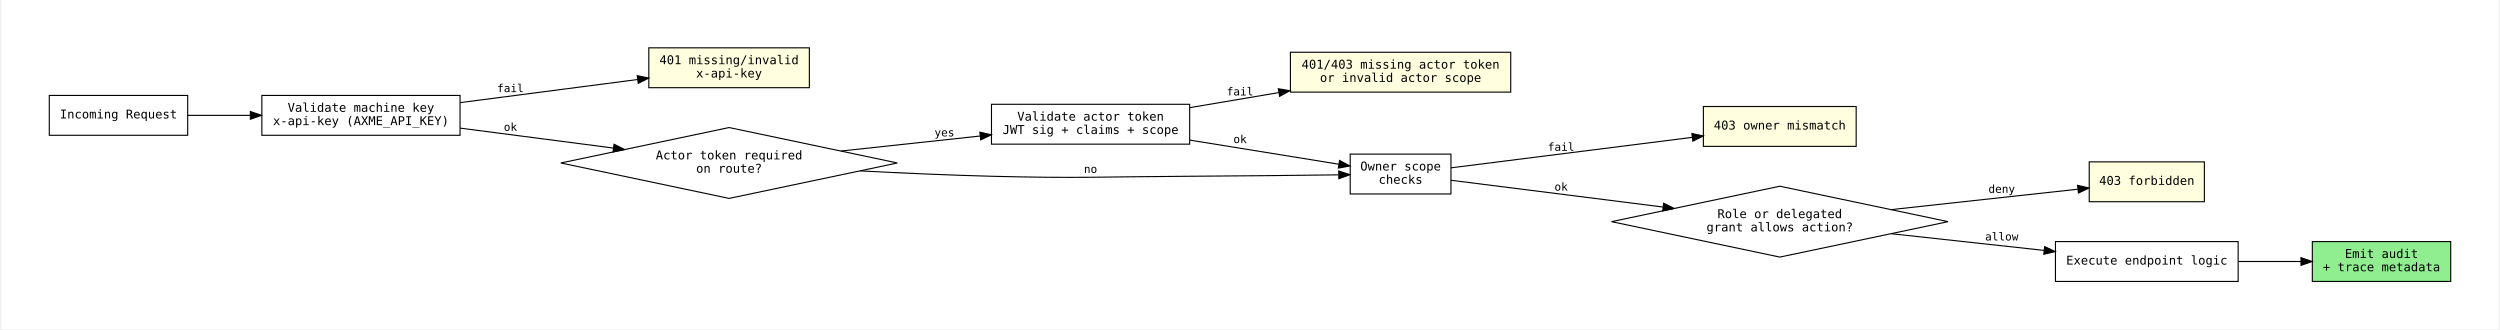
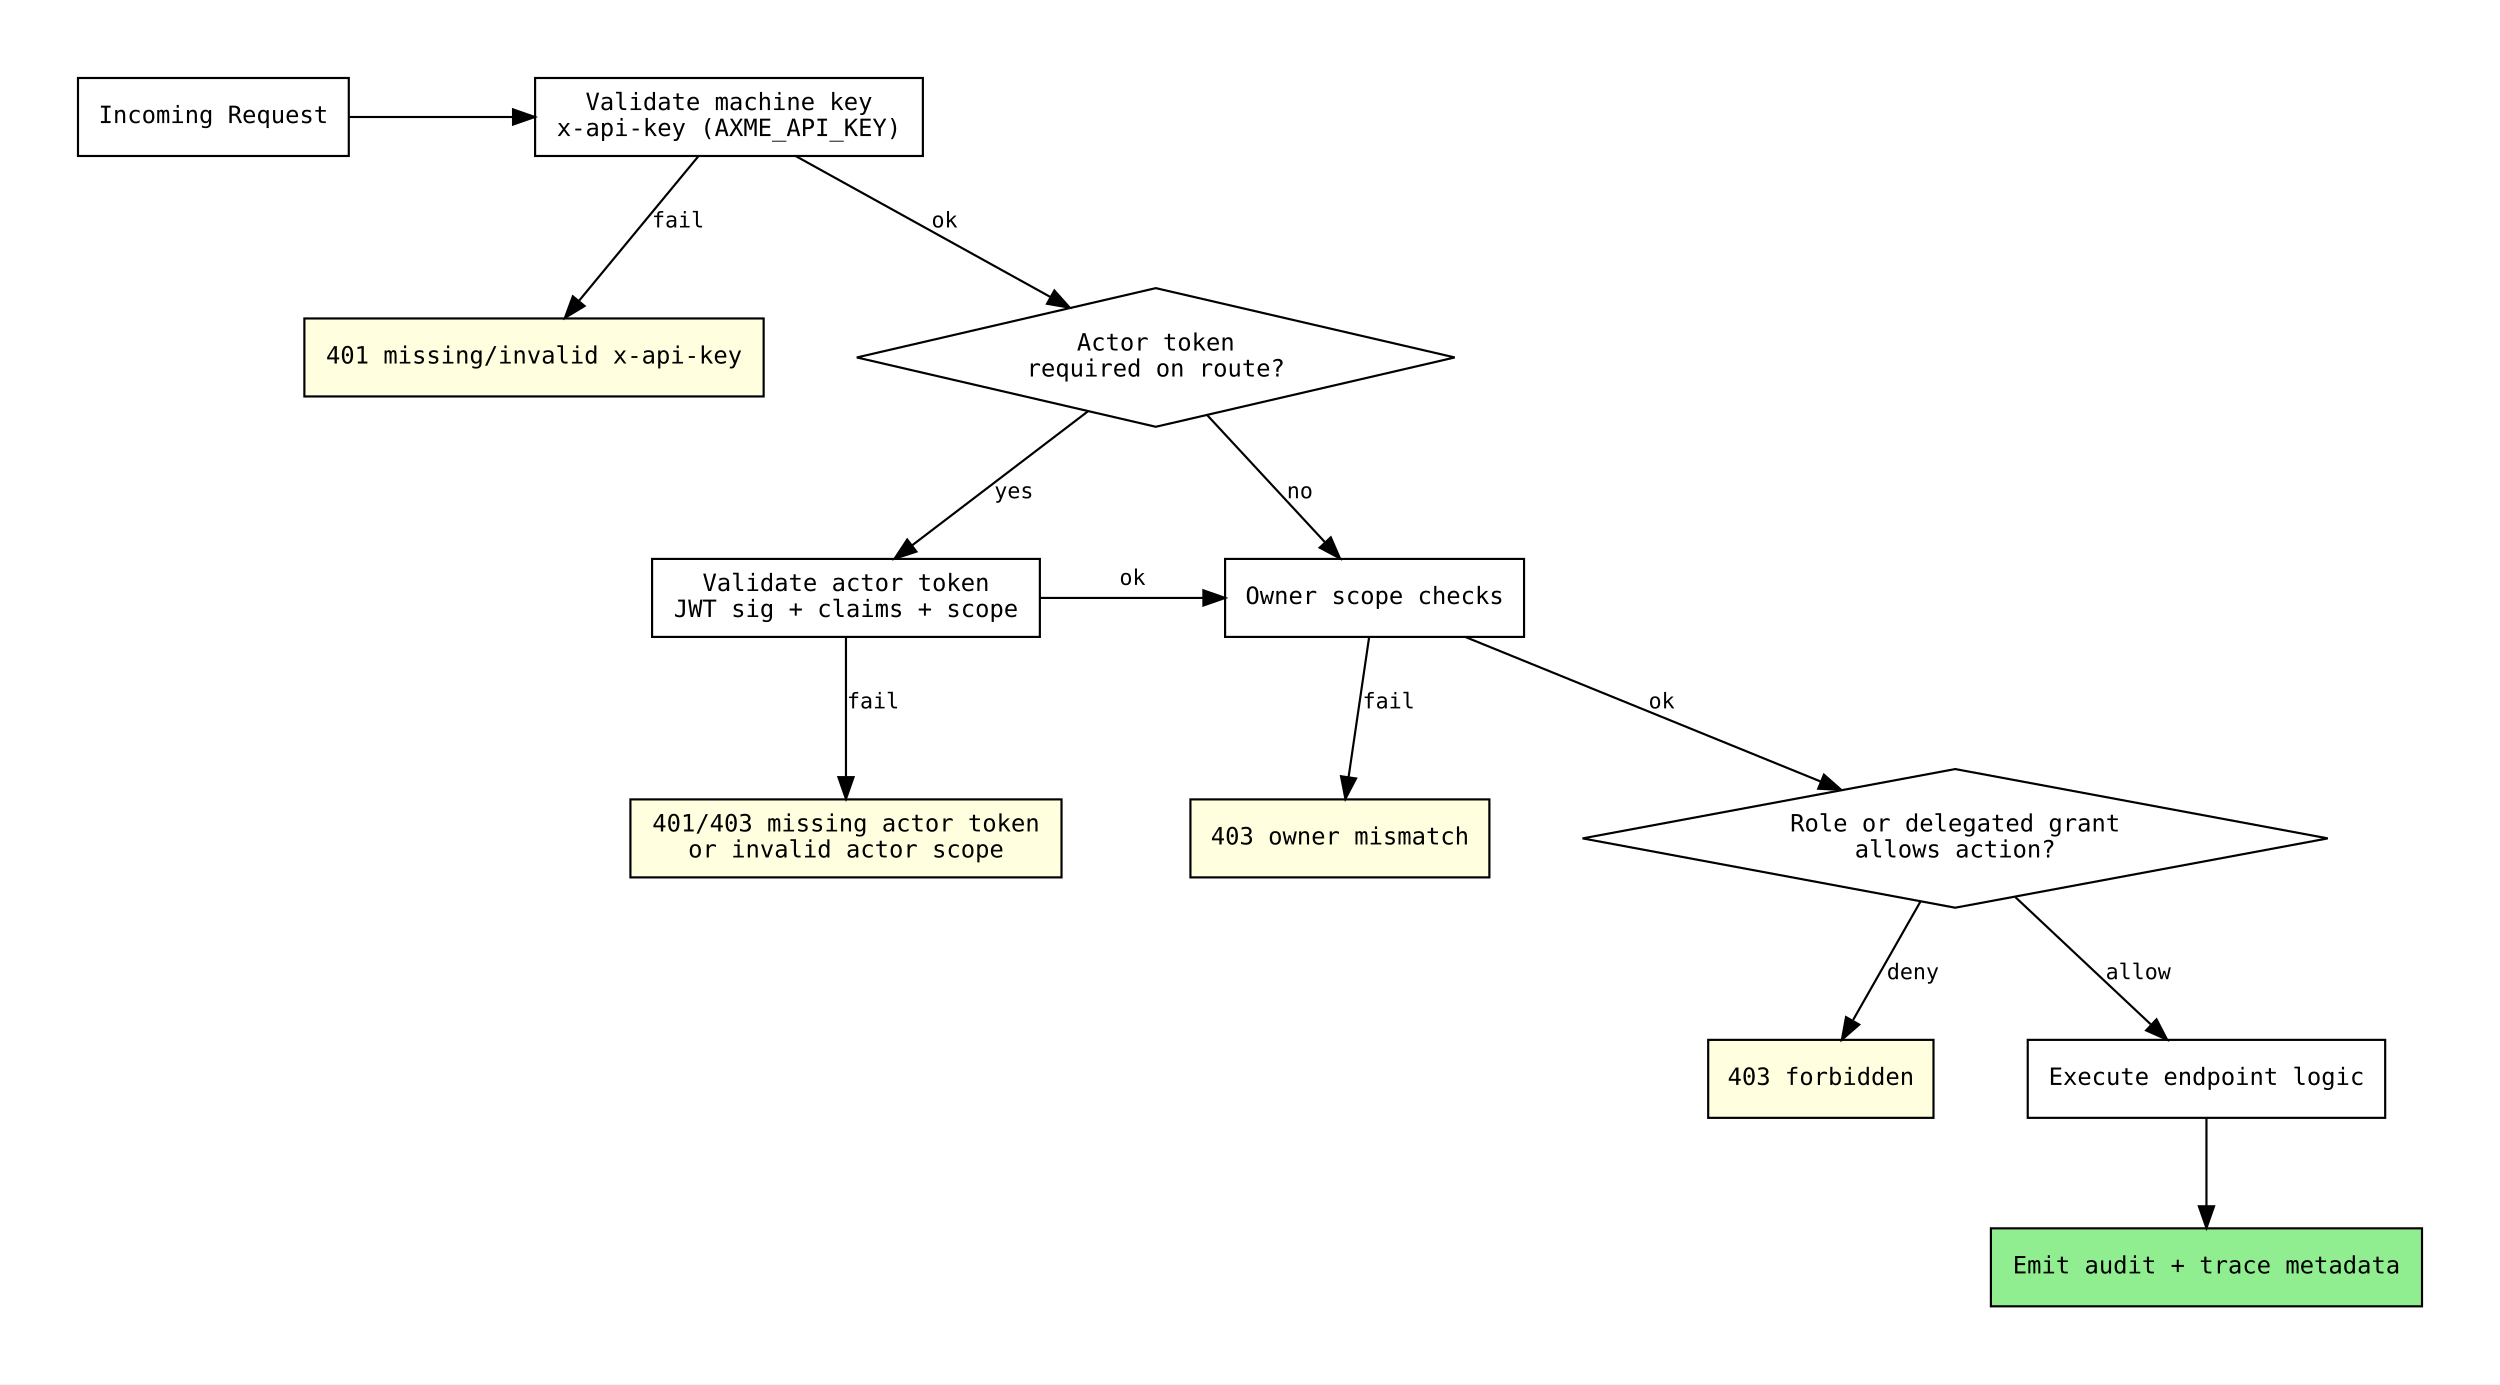
- <svg xmlns="http://www.w3.org/2000/svg" width="2255pt" height="297pt" viewBox="0.00 0.00 2255.40 297.40">
-   <g id="graph0" class="graph" transform="scale(1 1) rotate(0) translate(43.2 254.2)">
-     <polygon fill="white" stroke="transparent" points="-43.2,43.2 -43.2,-254.2 2212.2,-254.2 2212.2,43.2 -43.2,43.2" />
+ <svg xmlns="http://www.w3.org/2000/svg" width="1154pt" height="639pt" viewBox="0.00 0.00 1154.00 639.00">
+   <g id="graph0" class="graph" transform="scale(1 1) rotate(0) translate(36 603)">
+     <polygon fill="white" stroke="transparent" points="-36,36 -36,-603 1118,-603 1118,36 -36,36" />
    <g id="node1" class="node">
-       <polygon fill="none" stroke="black" points="125,-168 0,-168 0,-132 125,-132 125,-168" />
-       <text text-anchor="middle" x="62.5" y="-147.2" font-family="monospace" font-size="11.00">Incoming Request</text>
+       <polygon fill="none" stroke="black" points="125,-567 0,-567 0,-531 125,-531 125,-567" />
+       <text text-anchor="middle" x="62.5" y="-546.2" font-family="monospace" font-size="11.00">Incoming Request</text>
    </g>
    <g id="node2" class="node">
-       <polygon fill="none" stroke="black" points="371,-168 192,-168 192,-132 371,-132 371,-168" />
-       <text text-anchor="middle" x="281.5" y="-153.2" font-family="monospace" font-size="11.00">Validate machine key</text>
-       <text text-anchor="middle" x="281.5" y="-141.2" font-family="monospace" font-size="11.00">x-api-key (AXME_API_KEY)</text>
+       <polygon fill="none" stroke="black" points="390,-567 211,-567 211,-531 390,-531 390,-567" />
+       <text text-anchor="middle" x="300.5" y="-552.2" font-family="monospace" font-size="11.00">Validate machine key</text>
+       <text text-anchor="middle" x="300.5" y="-540.2" font-family="monospace" font-size="11.00">x-api-key (AXME_API_KEY)</text>
    </g>
    <g id="edge1" class="edge">
-       <path fill="none" stroke="black" d="M125.1,-150C142.71,-150 162.35,-150 181.6,-150" />
-       <polygon fill="black" stroke="black" points="181.61,-153.5 191.61,-150 181.61,-146.5 181.61,-153.5" />
+       <path fill="none" stroke="black" d="M125.25,-549C150.43,-549 175.62,-549 200.8,-549" />
+       <polygon fill="black" stroke="black" points="200.82,-552.5 210.82,-549 200.82,-545.5 200.82,-552.5" />
    </g>
    <g id="node3" class="node">
-       <polygon fill="lightyellow" stroke="black" points="686.5,-211 541.5,-211 541.5,-175 686.5,-175 686.5,-211" />
-       <text text-anchor="middle" x="614" y="-196.2" font-family="monospace" font-size="11.00">401 missing/invalid</text>
-       <text text-anchor="middle" x="614" y="-184.2" font-family="monospace" font-size="11.00">x-api-key</text>
+       <polygon fill="lightyellow" stroke="black" points="316.5,-456 104.5,-456 104.5,-420 316.5,-420 316.5,-456" />
+       <text text-anchor="middle" x="210.5" y="-435.2" font-family="monospace" font-size="11.00">401 missing/invalid x-api-key</text>
    </g>
    <g id="edge2" class="edge">
-       <path fill="none" stroke="black" d="M371.07,-161.52C420.87,-168 482.62,-176.04 531.26,-182.37" />
-       <polygon fill="black" stroke="black" points="531.07,-185.87 541.44,-183.69 531.97,-178.93 531.07,-185.87" />
-       <text text-anchor="middle" x="416.5" y="-171" font-family="monospace" font-size="10.00">fail</text>
+       <path fill="none" stroke="black" d="M286.44,-530.97C271.66,-513.08 248.27,-484.74 231.35,-464.25" />
+       <polygon fill="black" stroke="black" points="233.83,-461.75 224.76,-456.27 228.43,-466.21 233.83,-461.75" />
+       <text text-anchor="middle" x="277" y="-498" font-family="monospace" font-size="10.00">fail</text>
    </g>
    <g id="node4" class="node">
-       <polygon fill="none" stroke="black" points="614,-139 462,-107 614,-75 766,-107 614,-139" />
-       <text text-anchor="middle" x="614" y="-110.2" font-family="monospace" font-size="11.00">Actor token required</text>
-       <text text-anchor="middle" x="614" y="-98.2" font-family="monospace" font-size="11.00">on route?</text>
+       <polygon fill="none" stroke="black" points="497.5,-470 359.5,-438 497.5,-406 635.5,-438 497.5,-470" />
+       <text text-anchor="middle" x="497.5" y="-441.2" font-family="monospace" font-size="11.00">Actor token</text>
+       <text text-anchor="middle" x="497.5" y="-429.2" font-family="monospace" font-size="11.00">required on route?</text>
    </g>
    <g id="edge3" class="edge">
-       <path fill="none" stroke="black" d="M371.07,-138.48C413.73,-132.93 465.16,-126.24 509.6,-120.45" />
-       <polygon fill="black" stroke="black" points="510.1,-123.92 519.56,-119.16 509.19,-116.98 510.1,-123.92" />
-       <text text-anchor="middle" x="416.5" y="-136" font-family="monospace" font-size="10.00">ok</text>
+       <path fill="none" stroke="black" d="M331.28,-530.97C362.71,-513.58 411.95,-486.33 448.7,-466" />
+       <polygon fill="black" stroke="black" points="450.7,-468.9 457.75,-460.99 447.31,-462.77 450.7,-468.9" />
+       <text text-anchor="middle" x="400" y="-498" font-family="monospace" font-size="10.00">ok</text>
    </g>
    <g id="node5" class="node">
-       <polygon fill="none" stroke="black" points="1030,-160 851,-160 851,-124 1030,-124 1030,-160" />
-       <text text-anchor="middle" x="940.5" y="-145.2" font-family="monospace" font-size="11.00">Validate actor token</text>
-       <text text-anchor="middle" x="940.5" y="-133.2" font-family="monospace" font-size="11.00">JWT sig + claims + scope</text>
+       <polygon fill="none" stroke="black" points="444,-345 265,-345 265,-309 444,-309 444,-345" />
+       <text text-anchor="middle" x="354.5" y="-330.2" font-family="monospace" font-size="11.00">Validate actor token</text>
+       <text text-anchor="middle" x="354.5" y="-318.2" font-family="monospace" font-size="11.00">JWT sig + claims + scope</text>
    </g>
    <g id="edge4" class="edge">
-       <path fill="none" stroke="black" d="M715.01,-117.79C755.01,-122.1 800.96,-127.06 840.82,-131.36" />
-       <polygon fill="black" stroke="black" points="840.5,-134.84 850.82,-132.44 841.25,-127.88 840.5,-134.84" />
-       <text text-anchor="middle" x="808.5" y="-131" font-family="monospace" font-size="10.00">yes</text>
+       <path fill="none" stroke="black" d="M466.12,-413.08C442,-394.69 408.87,-369.44 384.97,-351.23" />
+       <polygon fill="black" stroke="black" points="387.01,-348.38 376.94,-345.1 382.77,-353.95 387.01,-348.38" />
+       <text text-anchor="middle" x="432" y="-373" font-family="monospace" font-size="10.00">yes</text>
    </g>
    <g id="node7" class="node">
-       <polygon fill="none" stroke="black" points="1266,-115 1175,-115 1175,-79 1266,-79 1266,-115" />
-       <text text-anchor="middle" x="1220.5" y="-100.2" font-family="monospace" font-size="11.00">Owner scope</text>
-       <text text-anchor="middle" x="1220.5" y="-88.2" font-family="monospace" font-size="11.00">checks</text>
+       <polygon fill="none" stroke="black" points="667.5,-345 529.5,-345 529.5,-309 667.5,-309 667.5,-345" />
+       <text text-anchor="middle" x="598.5" y="-324.2" font-family="monospace" font-size="11.00">Owner scope checks</text>
    </g>
    <g id="edge5" class="edge">
-       <path fill="none" stroke="black" d="M732.29,-99.86C770.17,-97.87 812.35,-95.98 851,-95 930.53,-92.98 950.45,-94.58 1030,-95 1075.26,-95.24 1126.6,-95.8 1164.41,-96.27" />
-       <polygon fill="black" stroke="black" points="1164.66,-99.77 1174.7,-96.39 1164.75,-92.77 1164.66,-99.77" />
-       <text text-anchor="middle" x="940.5" y="-98" font-family="monospace" font-size="10.00">no</text>
+       <path fill="none" stroke="black" d="M521.18,-411.44C537.56,-393.76 559.25,-370.36 575.48,-352.84" />
+       <polygon fill="black" stroke="black" points="578.29,-354.96 582.52,-345.24 573.16,-350.2 578.29,-354.96" />
+       <text text-anchor="middle" x="564" y="-373" font-family="monospace" font-size="10.00">no</text>
    </g>
    <g id="node6" class="node">
-       <polygon fill="lightyellow" stroke="black" points="1320,-207 1121,-207 1121,-171 1320,-171 1320,-207" />
-       <text text-anchor="middle" x="1220.5" y="-192.2" font-family="monospace" font-size="11.00">401/403 missing actor token</text>
-       <text text-anchor="middle" x="1220.5" y="-180.2" font-family="monospace" font-size="11.00">or invalid actor scope</text>
+       <polygon fill="lightyellow" stroke="black" points="454,-234 255,-234 255,-198 454,-198 454,-234" />
+       <text text-anchor="middle" x="354.5" y="-219.2" font-family="monospace" font-size="11.00">401/403 missing actor token</text>
+       <text text-anchor="middle" x="354.5" y="-207.2" font-family="monospace" font-size="11.00">or invalid actor scope</text>
    </g>
    <g id="edge6" class="edge">
-       <path fill="none" stroke="black" d="M1030.23,-157C1055.73,-161.31 1083.84,-166.06 1110.42,-170.56" />
-       <polygon fill="black" stroke="black" points="1110.08,-174.05 1120.53,-172.27 1111.25,-167.15 1110.08,-174.05" />
-       <text text-anchor="middle" x="1075.5" y="-168" font-family="monospace" font-size="10.00">fail</text>
+       <path fill="none" stroke="black" d="M354.5,-308.97C354.5,-291.71 354.5,-264.74 354.5,-244.46" />
+       <polygon fill="black" stroke="black" points="358,-244.27 354.5,-234.27 351,-244.27 358,-244.27" />
+       <text text-anchor="middle" x="367" y="-276" font-family="monospace" font-size="10.00">fail</text>
    </g>
    <g id="edge7" class="edge">
-       <path fill="none" stroke="black" d="M1030.23,-127.64C1074.42,-120.48 1126.46,-112.06 1164.77,-105.86" />
-       <polygon fill="black" stroke="black" points="1165.39,-109.3 1174.7,-104.25 1164.27,-102.39 1165.39,-109.3" />
-       <text text-anchor="middle" x="1075.5" y="-125" font-family="monospace" font-size="10.00">ok</text>
+       <path fill="none" stroke="black" d="M444.32,-327C468.93,-327 495.42,-327 519.39,-327" />
+       <polygon fill="black" stroke="black" points="519.49,-330.5 529.49,-327 519.49,-323.5 519.49,-330.5" />
+       <text text-anchor="middle" x="486.75" y="-333" font-family="monospace" font-size="10.00">ok</text>
    </g>
    <g id="node8" class="node">
-       <polygon fill="lightyellow" stroke="black" points="1632,-158 1494,-158 1494,-122 1632,-122 1632,-158" />
-       <text text-anchor="middle" x="1563" y="-137.2" font-family="monospace" font-size="11.00">403 owner mismatch</text>
+       <polygon fill="lightyellow" stroke="black" points="651.5,-234 513.5,-234 513.5,-198 651.5,-198 651.5,-234" />
+       <text text-anchor="middle" x="582.5" y="-213.2" font-family="monospace" font-size="11.00">403 owner mismatch</text>
    </g>
    <g id="edge8" class="edge">
-       <path fill="none" stroke="black" d="M1266.01,-102.62C1321.23,-109.59 1416.3,-121.6 1483.79,-130.12" />
-       <polygon fill="black" stroke="black" points="1483.59,-133.63 1493.95,-131.41 1484.47,-126.68 1483.59,-133.63" />
-       <text text-anchor="middle" x="1365.5" y="-118" font-family="monospace" font-size="10.00">fail</text>
+       <path fill="none" stroke="black" d="M596,-308.97C593.46,-291.63 589.47,-264.49 586.49,-244.18" />
+       <polygon fill="black" stroke="black" points="589.95,-243.66 585.04,-234.27 583.02,-244.67 589.95,-243.66" />
+       <text text-anchor="middle" x="605" y="-276" font-family="monospace" font-size="10.00">fail</text>
    </g>
    <g id="node9" class="node">
-       <polygon fill="none" stroke="black" points="1563,-86 1411,-54 1563,-22 1715,-54 1563,-86" />
-       <text text-anchor="middle" x="1563" y="-57.2" font-family="monospace" font-size="11.00">Role or delegated</text>
-       <text text-anchor="middle" x="1563" y="-45.2" font-family="monospace" font-size="11.00">grant allows action?</text>
+       <polygon fill="none" stroke="black" points="866.5,-248 694.5,-216 866.5,-184 1038.5,-216 866.5,-248" />
+       <text text-anchor="middle" x="866.5" y="-219.2" font-family="monospace" font-size="11.00">Role or delegated grant</text>
+       <text text-anchor="middle" x="866.5" y="-207.2" font-family="monospace" font-size="11.00">allows action?</text>
    </g>
    <g id="edge9" class="edge">
-       <path fill="none" stroke="black" d="M1266.01,-91.38C1314.35,-85.27 1393.25,-75.31 1457.43,-67.21" />
-       <polygon fill="black" stroke="black" points="1458.12,-70.65 1467.6,-65.92 1457.24,-63.7 1458.12,-70.65" />
-       <text text-anchor="middle" x="1365.5" y="-82" font-family="monospace" font-size="10.00">ok</text>
+       <path fill="none" stroke="black" d="M640.38,-308.97C684.36,-291.08 754,-262.76 804.38,-242.26" />
+       <polygon fill="black" stroke="black" points="805.93,-245.41 813.87,-238.4 803.29,-238.93 805.93,-245.41" />
+       <text text-anchor="middle" x="731" y="-276" font-family="monospace" font-size="10.00">ok</text>
    </g>
    <g id="node10" class="node">
-       <polygon fill="lightyellow" stroke="black" points="1946.5,-108 1842.5,-108 1842.5,-72 1946.5,-72 1946.5,-108" />
-       <text text-anchor="middle" x="1894.5" y="-87.2" font-family="monospace" font-size="11.00">403 forbidden</text>
+       <polygon fill="lightyellow" stroke="black" points="856.5,-123 752.5,-123 752.5,-87 856.5,-87 856.5,-123" />
+       <text text-anchor="middle" x="804.5" y="-102.2" font-family="monospace" font-size="11.00">403 forbidden</text>
    </g>
    <g id="edge10" class="edge">
-       <path fill="none" stroke="black" d="M1663.76,-64.9C1718.64,-70.89 1784.98,-78.14 1832.23,-83.31" />
-       <polygon fill="black" stroke="black" points="1831.99,-86.8 1842.31,-84.41 1832.75,-79.84 1831.99,-86.8" />
-       <text text-anchor="middle" x="1763.5" y="-80" font-family="monospace" font-size="10.00">deny</text>
+       <path fill="none" stroke="black" d="M850.53,-186.93C840.94,-170.06 828.8,-148.72 819.4,-132.2" />
+       <polygon fill="black" stroke="black" points="822.21,-130.05 814.22,-123.09 816.12,-133.51 822.21,-130.05" />
+       <text text-anchor="middle" x="847" y="-151" font-family="monospace" font-size="10.00">deny</text>
    </g>
    <g id="node11" class="node">
-       <polygon fill="none" stroke="black" points="1977,-36 1812,-36 1812,0 1977,0 1977,-36" />
-       <text text-anchor="middle" x="1894.5" y="-15.2" font-family="monospace" font-size="11.00">Execute endpoint logic</text>
+       <polygon fill="none" stroke="black" points="1065,-123 900,-123 900,-87 1065,-87 1065,-123" />
+       <text text-anchor="middle" x="982.5" y="-102.2" font-family="monospace" font-size="11.00">Execute endpoint logic</text>
    </g>
    <g id="edge11" class="edge">
-       <path fill="none" stroke="black" d="M1663.76,-43.1C1707.59,-38.31 1758.75,-32.72 1801.64,-28.04" />
-       <polygon fill="black" stroke="black" points="1802.23,-31.49 1811.79,-26.93 1801.47,-24.53 1802.23,-31.49" />
-       <text text-anchor="middle" x="1763.5" y="-37" font-family="monospace" font-size="10.00">allow</text>
+       <path fill="none" stroke="black" d="M894.28,-188.89C913.29,-171.04 938.29,-147.54 956.83,-130.12" />
+       <polygon fill="black" stroke="black" points="959.45,-132.47 964.34,-123.07 954.65,-127.36 959.45,-132.47" />
+       <text text-anchor="middle" x="951" y="-151" font-family="monospace" font-size="10.00">allow</text>
    </g>
    <g id="node12" class="node">
-       <polygon fill="lightgreen" stroke="black" points="2169,-36 2044,-36 2044,0 2169,0 2169,-36" />
-       <text text-anchor="middle" x="2106.5" y="-21.2" font-family="monospace" font-size="11.00">Emit audit</text>
-       <text text-anchor="middle" x="2106.5" y="-9.2" font-family="monospace" font-size="11.00">+ trace metadata</text>
+       <polygon fill="lightgreen" stroke="black" points="1082,-36 883,-36 883,0 1082,0 1082,-36" />
+       <text text-anchor="middle" x="982.5" y="-15.2" font-family="monospace" font-size="11.00">Emit audit + trace metadata</text>
    </g>
    <g id="edge12" class="edge">
-       <path fill="none" stroke="black" d="M1977.29,-18C1995.86,-18 2015.45,-18 2033.58,-18" />
-       <polygon fill="black" stroke="black" points="2033.77,-21.5 2043.77,-18 2033.77,-14.5 2033.77,-21.5" />
+       <path fill="none" stroke="black" d="M982.5,-86.8C982.5,-75.16 982.5,-59.55 982.5,-46.24" />
+       <polygon fill="black" stroke="black" points="986,-46.18 982.5,-36.18 979,-46.18 986,-46.18" />
    </g>
  </g>
</svg>
